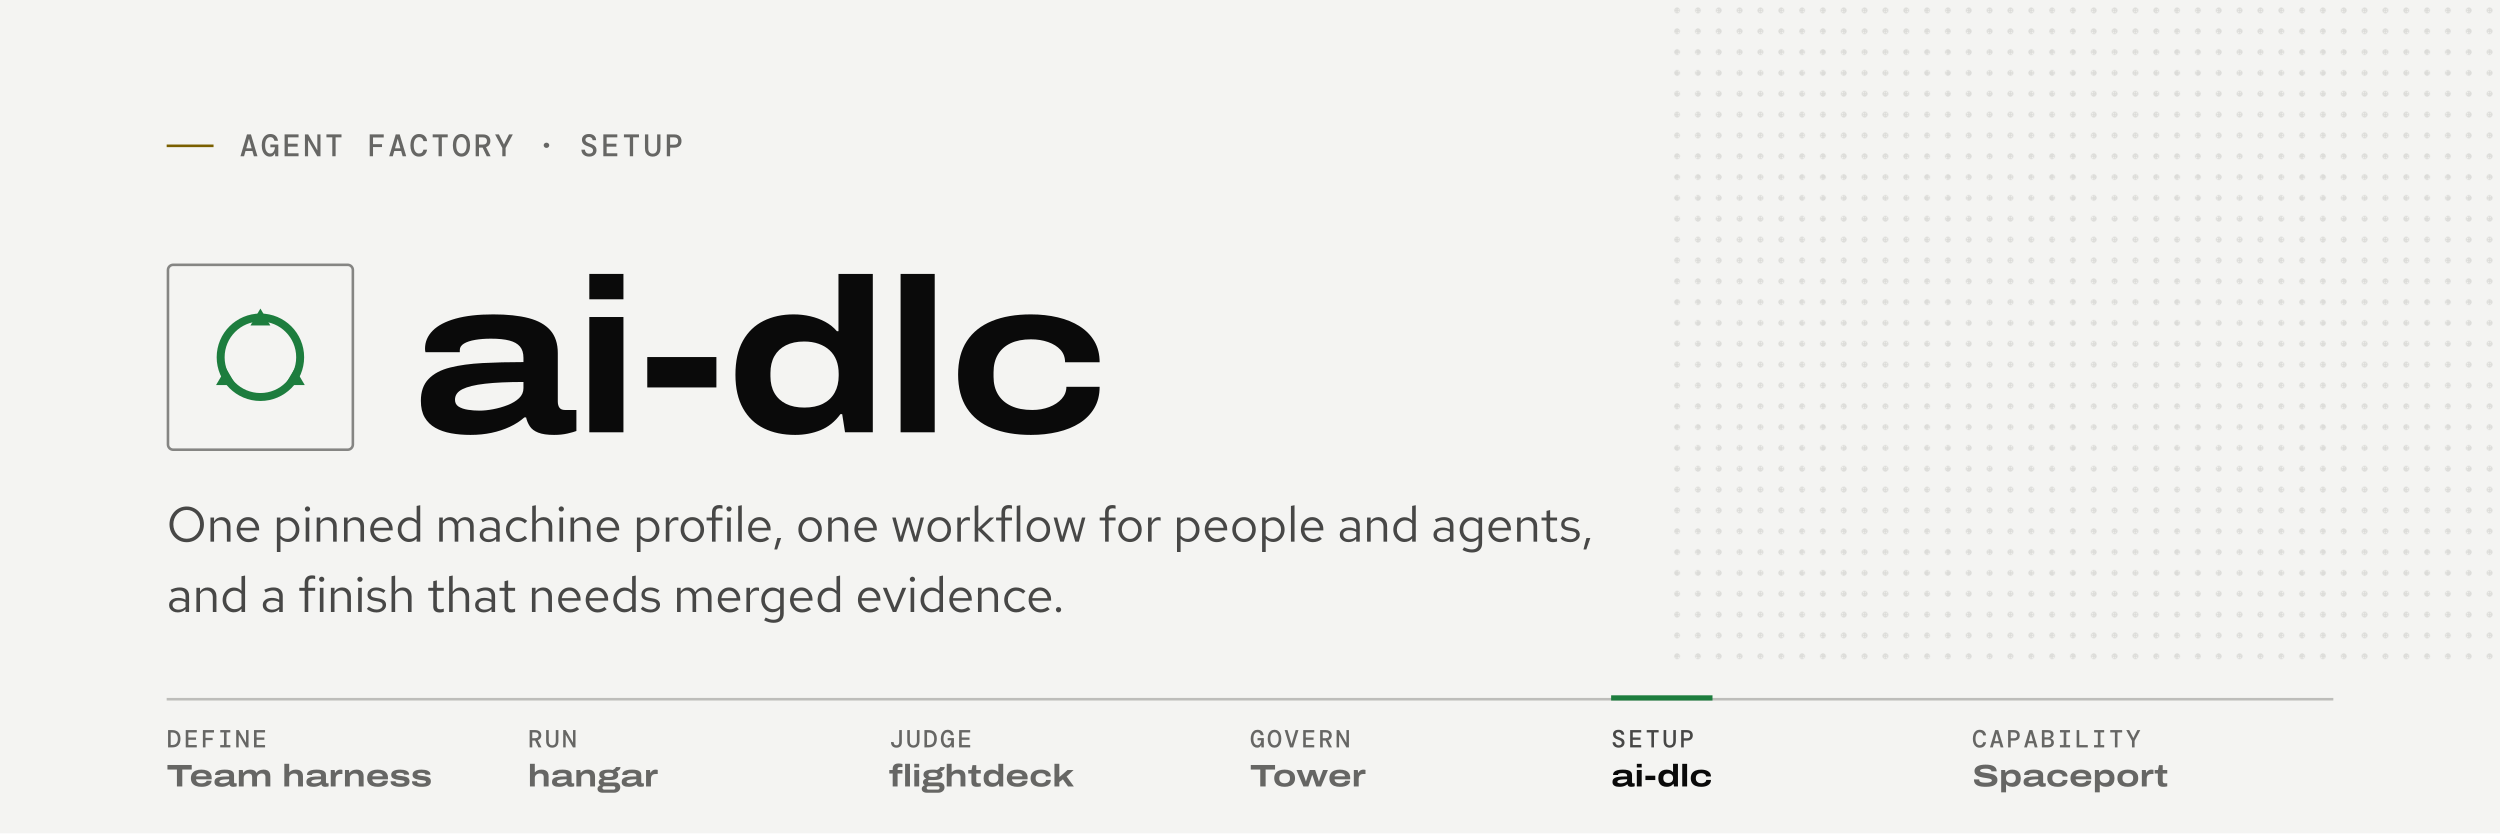
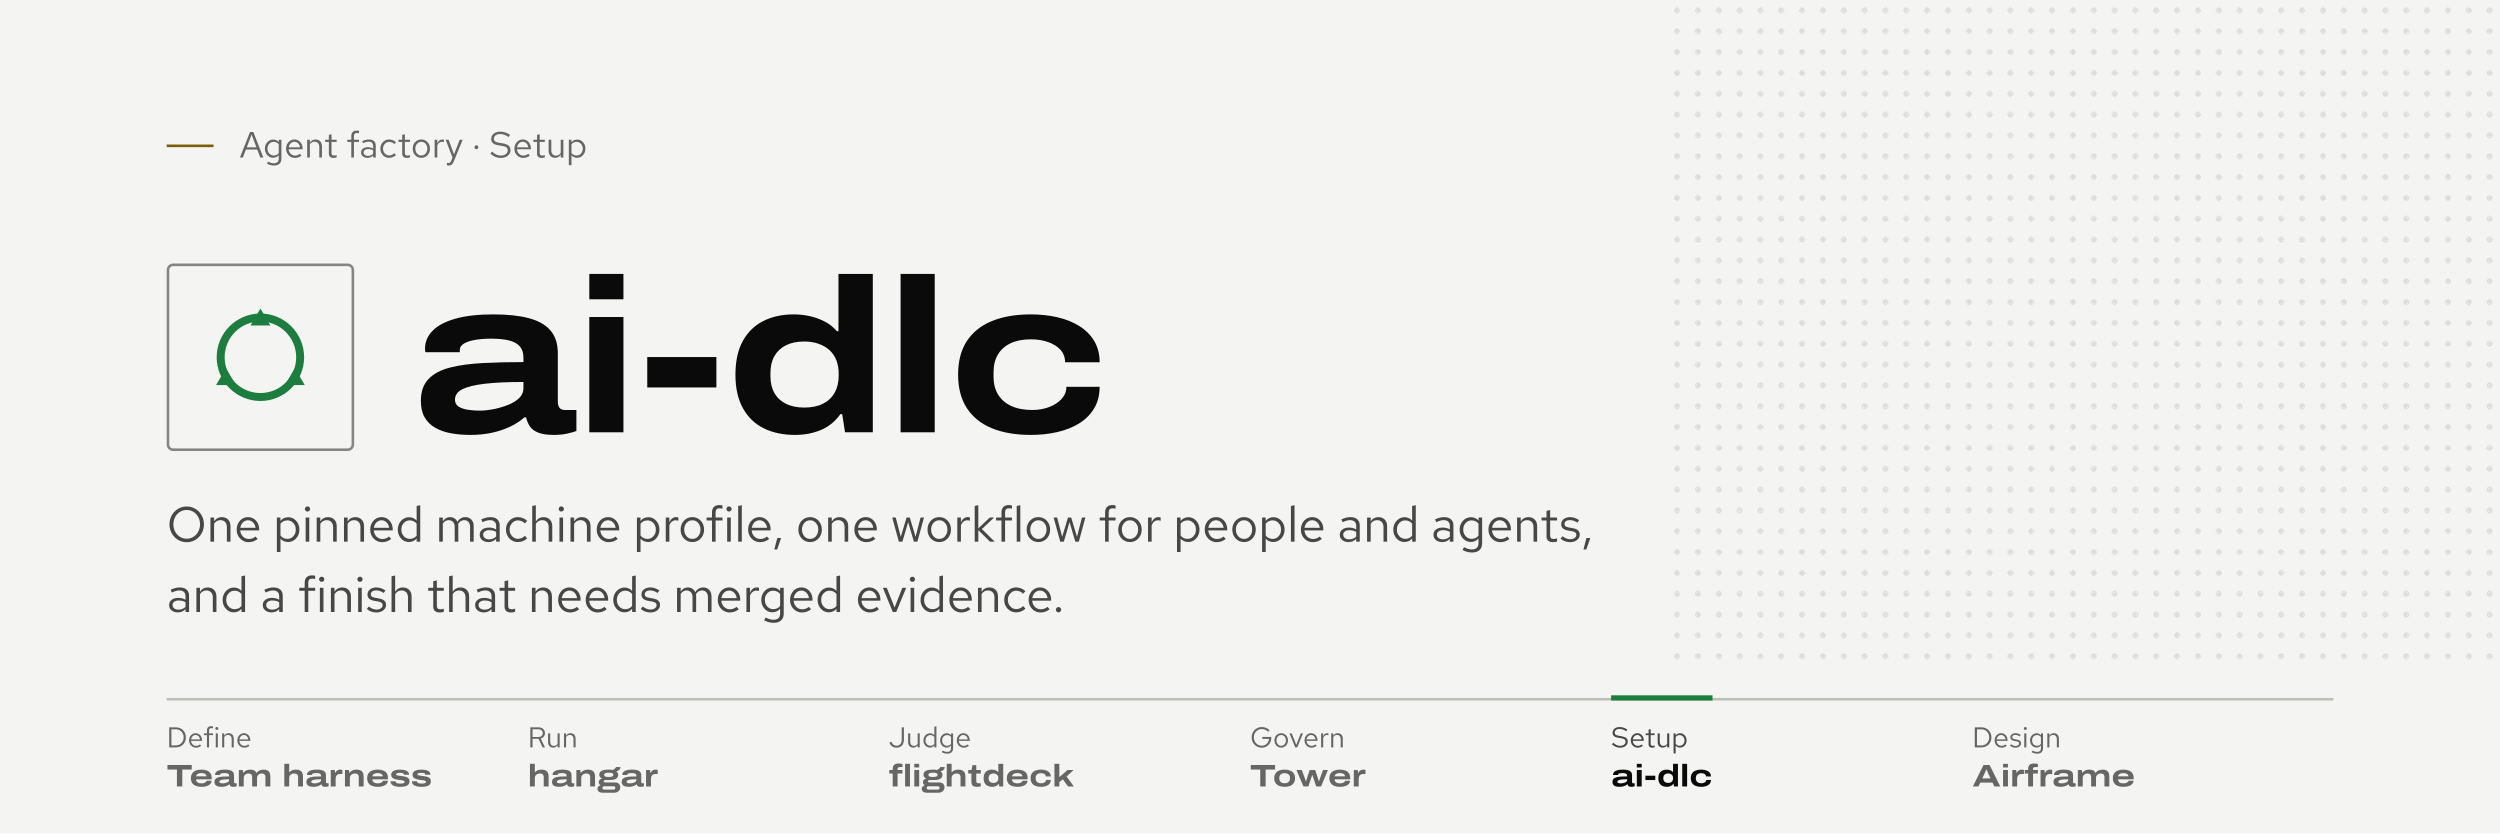
<svg xmlns="http://www.w3.org/2000/svg" width="960" height="320" viewBox="0 0 960 320" role="img" aria-labelledby="t d">
  <defs>
-     <path id="m1" d="M28 0 237 700H363L572 0H457L410 168H190L143 0ZM297 550 214 253H386L303 550Z" />
-     <path id="m7" d="M291 -12Q213 -12 154 32.5Q95 77 62 158Q29 239 29 350Q29 459 62 540Q95 621 156.5 666.5Q218 712 304 712Q408 712 471.5 655Q535 598 549 494H434Q424 548 390.5 580Q357 612 304 612Q223 612 180 542Q137 472 137 350Q137 223 182.5 155.5Q228 88 301 88Q350 88 382 117Q414 146 431 191.5Q448 237 452 288H305V376H559V0H461L454 94H448Q428 48 392 18Q356 -12 291 -12Z" />
-     <path id="m5" d="M80 0V700H527V605H186V401H497V307H186V95H527V0Z" />
-     <path id="m15" d="M51 0V700H155L448 187V700H549V0H445L152 513V0Z" />
-     <path id="m21" d="M247 0V605H59V700H541V605H353V0Z" />
-     <path id="m6" d="M84 0V700H533V601H190V387H478V294H190V0Z" />
-     <path id="m3" d="M302 -12Q214 -12 152.5 33Q91 78 58.5 159.5Q26 241 26 349Q26 458 58.5 539.5Q91 621 153 666.5Q215 712 302 712Q415 712 482 650.5Q549 589 560 484H443Q434 539 398.5 575.5Q363 612 301 612Q222 612 178 542Q134 472 134 349Q134 227 178 157.5Q222 88 301 88Q365 88 399 121.5Q433 155 443 210H560Q544 107 479 47.5Q414 -12 302 -12Z" />
-     <path id="m16" d="M300 -12Q215 -12 153 32Q91 76 58 157Q25 238 25 350Q25 462 58 543Q91 624 153 668Q215 712 300 712Q386 712 447.5 668Q509 624 542 543Q575 462 575 350Q575 238 542 157Q509 76 447.5 32Q386 -12 300 -12ZM300 88Q375 88 421 155.5Q467 223 467 350Q467 477 421 544.5Q375 612 300 612Q224 612 178.5 544.5Q133 477 133 350Q133 223 178.5 155.5Q224 88 300 88Z" />
-     <path id="m19" d="M75 0V700H304Q386 700 439.5 672Q493 644 519.5 596.5Q546 549 546 489Q546 421 511.5 368.5Q477 316 406 292L553 0H430L296 277H181V0ZM181 373H298Q370 373 403.5 405Q437 437 437 489Q437 542 404 573.5Q371 605 297 605H181Z" />
-     <path id="m26" d="M247 0V266L16 700H137L300 378L463 700H584L353 266V0Z" />
-     <path id="m87" d="M300 267Q263 267 237 291.5Q211 316 211 351Q211 386 237 410Q263 434 300 434Q338 434 363.5 410Q389 386 389 351Q389 316 363.5 291.5Q338 267 300 267Z" />
-     <path id="m20" d="M307 -12Q233 -12 177.5 15Q122 42 90.5 92Q59 142 58 211H170Q171 158 206.5 120.5Q242 83 306 83Q365 83 398 110.5Q431 138 431 182Q431 219 411.5 243.5Q392 268 351 287.5Q310 307 245 328Q158 356 117 405.5Q76 455 76 527Q76 610 136 661Q196 712 301 712Q403 712 465 659.5Q527 607 529 514H416Q416 539 402 562.5Q388 586 362 601.5Q336 617 298 617Q251 618 219 594.5Q187 571 187 531Q187 482 226 454.5Q265 427 353 398Q408 380 450.5 354.5Q493 329 517.5 289.5Q542 250 542 189Q542 133 514 87.5Q486 42 433.5 15Q381 -12 307 -12Z" />
-     <path id="m22" d="M298 -12Q227 -12 171.5 17Q116 46 84 105.5Q52 165 52 256V700H158V250Q158 170 196 126.5Q234 83 300 83Q366 83 404 126.5Q442 170 442 250V700H548V256Q548 165 515 105.5Q482 46 425.5 17Q369 -12 298 -12Z" />
-     <path id="m17" d="M71 0V700H308Q388 700 440 672.5Q492 645 517 597Q542 549 542 487Q542 425 517 377Q492 329 440 301.5Q388 274 308 274H177V0ZM177 369H303Q371 369 402.5 401Q434 433 434 487Q434 540 402.5 572.5Q371 605 303 605H177Z" />
+     <path id="s1" d="M9 0 286 700H378L651 0H568L485 220H173L90 0ZM197 281H462L329 630Z" />
+     <path id="s33" d="M301 -219Q252 -219 202.5 -205.5Q153 -192 111 -168L142 -112Q187 -135 224 -146Q261 -157 298 -157Q365 -157 399.5 -125Q434 -93 434 -32V66Q406 31 366 12.5Q326 -6 278 -6Q215 -6 164 27.5Q113 61 83 117.5Q53 174 53 244Q53 314 83.5 370.5Q114 427 166 460.5Q218 494 282 494Q328 494 367 476.5Q406 459 435 425V488H507V-31Q507 -122 454 -170.5Q401 -219 301 -219ZM296 57Q339 57 375 74.5Q411 92 434 123V364Q410 395 373.5 412.5Q337 430 296 430Q247 430 208.5 406Q170 382 147.5 340Q125 298 125 244Q125 191 147.5 148.5Q170 106 208.5 81.5Q247 57 296 57Z" />
+     <path id="s31" d="M295 -10Q227 -10 172 23.5Q117 57 85 114.5Q53 172 53 244Q53 316 83.5 373Q114 430 166 463Q218 496 283 496Q347 496 397.5 463.5Q448 431 477.5 375.5Q507 320 507 250V228H124Q128 178 151.5 138.5Q175 99 213.5 76.5Q252 54 298 54Q336 54 371.5 67.5Q407 81 432 104L478 55Q436 22 391 6Q346 -10 295 -10ZM126 280H435Q430 324 408.5 358.5Q387 393 354.5 413Q322 433 282 433Q242 433 209 413.5Q176 394 154.5 359.5Q133 325 126 280Z" />
+     <path id="s41" d="M75 0V488H148V409Q176 453 215 474.5Q254 496 303 496Q356 496 395.5 473.5Q435 451 457.5 410.5Q480 370 480 316V0H407V295Q407 360 371.5 397.5Q336 435 276 435Q236 435 203 416Q170 397 148 360V0Z" />
+     <path id="s47" d="M261 -10Q198 -10 165.5 20.5Q133 51 133 109V428H32V488H133V622L206 639V488H346V428H206V128Q206 89 222.5 72Q239 55 277 55Q296 55 311 58Q326 61 346 68V3Q326 -4 304 -7Q282 -10 261 -10Z" />
+     <path id="s32" d="M137 0V428H28V488H137V590Q137 662 175 701Q213 740 283 740Q303 740 319.5 738Q336 736 349 731V665Q333 670 320 672Q307 674 290 674Q248 674 229 653.5Q210 633 210 589V488H349V428H210V0Z" />
+     <path id="s27" d="M226 -9Q174 -9 134 10Q94 29 71.5 62.5Q49 96 49 140Q49 184 72 216.5Q95 249 136 267Q177 285 232 285Q274 285 311.5 276Q349 267 381 247V314Q381 374 349 404.5Q317 435 255 435Q221 435 185.5 425Q150 415 107 393L80 449Q178 496 264 496Q355 496 404 451.5Q453 407 453 324V0H381V57Q349 24 310 7.5Q271 -9 226 -9ZM119 142Q119 99 152.5 73Q186 47 241 47Q282 47 316.5 61Q351 75 381 103V197Q350 215 317 223.5Q284 232 243 232Q187 232 153 207.5Q119 183 119 142Z" />
+     <path id="s29" d="M294 -8Q226 -8 171.5 25.5Q117 59 85 116.5Q53 174 53 244Q53 315 85 372Q117 429 171.5 462.5Q226 496 294 496Q348 496 397 476Q446 456 482 420L435 369Q409 398 372 414Q335 430 297 430Q249 430 210.5 405Q172 380 149 338Q126 296 126 244Q126 192 149 150Q172 108 210.5 83Q249 58 297 58Q335 58 372 74.5Q409 91 435 119L482 68Q446 32 397 12Q348 -8 294 -8Z" />
+     <path id="s42" d="M290 -8Q223 -8 169 25Q115 58 84 115Q53 172 53 244Q53 316 84 373Q115 430 169 463Q223 496 290 496Q358 496 411.5 463Q465 430 496 373Q527 316 527 244Q527 172 496 115Q465 58 411.5 25Q358 -8 290 -8ZM290 56Q338 56 375 80.5Q412 105 433.5 148Q455 191 455 244Q455 298 433.5 340.5Q412 383 375 407.5Q338 432 290 432Q242 432 205 407.5Q168 383 146.5 340.5Q125 298 125 244Q125 191 146.5 148Q168 105 205 80.5Q242 56 290 56Z" />
+     <path id="s45" d="M75 0V488H148V388Q167 439 202.5 467.5Q238 496 284 496Q297 496 308 494.5Q319 493 330 489V423Q318 427 304.5 429.5Q291 432 279 432Q234 432 200.5 406Q167 380 148 333V0Z" />
+     <path id="s52" d="M96 -219Q73 -219 49 -212V-147Q59 -149 70 -150Q81 -151 89 -151Q117 -151 135.5 -136Q154 -121 167 -89L203 0L15 488H96L244 87L401 488H482L236 -111Q220 -150 201 -174Q182 -198 157 -208.5Q132 -219 96 -219Z" />
+     <path id="s69" d="M128 229Q106 229 90.5 245Q75 261 75 283Q75 306 90.5 321.5Q106 337 128 337Q150 337 165.5 321.5Q181 306 181 283Q181 261 165.5 245Q150 229 128 229Z" />
+     <path id="s19" d="M315 -11Q233 -11 163 18.5Q93 48 28 108L75 164Q138 105 193.5 80Q249 55 317 55Q371 55 413.5 73.5Q456 92 480 124Q504 156 504 197Q504 250 469 277.5Q434 305 348 320L235 339Q139 356 94.5 397.5Q50 439 50 509Q50 568 80.5 613.5Q111 659 165 685Q219 711 290 711Q368 711 435 689.5Q502 668 567 622L527 562Q473 603 413 624.5Q353 646 291 646Q242 646 204.5 629Q167 612 145.5 583Q124 554 124 517Q124 471 155 445Q186 419 256 408L368 389Q480 369 530.5 324.5Q581 280 581 201Q581 140 546.5 92Q512 44 452 16.5Q392 -11 315 -11Z" />
+     <path id="s48" d="M249 -8Q197 -8 157 15Q117 38 94.5 79Q72 120 72 173V488H146V194Q146 129 181 91Q216 53 276 53Q317 53 349.5 72Q382 91 404 127V488H477V0H404V79Q376 36 337.5 14Q299 -8 249 -8Z" />
+     <path id="s43" d="M75 -209V488H147V418Q175 455 215.5 474.5Q256 494 305 494Q369 494 419.5 460.5Q470 427 500 370.5Q530 314 530 244Q530 174 499.5 117Q469 60 417.5 26.5Q366 -7 301 -7Q255 -7 216 10.5Q177 28 148 61V-209ZM287 56Q336 56 374.5 80.5Q413 105 435.5 147.5Q458 190 458 243Q458 297 435.5 339Q413 381 374.5 405.5Q336 430 287 430Q244 430 207.5 412.5Q171 395 148 363V124Q172 92 208.5 74Q245 56 287 56Z" />
    <path id="d28" d="M270 -12Q222 -12 181 -4.5Q140 3 109 20.5Q78 38 60.5 68Q43 98 43 144Q43 207 78 243.5Q113 280 176.5 296Q240 312 325.5 316.5Q411 321 512 321V340Q512 373 496 392Q480 411 447.5 419.5Q415 428 363 428Q324 428 291.5 422.5Q259 417 240 405.5Q221 394 221 376V366H64Q63 370 62.5 373.5Q62 377 62 382Q62 429 97 464.5Q132 500 201.5 519.5Q271 539 374 539Q470 539 535.5 522Q601 505 635 466Q669 427 669 362V141Q669 123 676.5 112.5Q684 102 702 102H754V6Q742 1 714 -5.5Q686 -12 652 -12Q606 -12 579.5 -1.5Q553 9 541 27.5Q529 46 524 68H516Q488 43 449.5 25Q411 7 366 -2.5Q321 -12 270 -12ZM311 99Q339 99 373.5 105.5Q408 112 440 124.5Q472 137 492 156Q512 175 512 202V230Q405 230 336 222Q267 214 233 197Q199 180 199 149Q199 128 215.5 117.5Q232 107 258 103Q284 99 311 99Z" />
    <path id="d36" d="M69 608V724H225V608ZM69 0V527H225V0Z" />
    <path id="d180" d="M50 205V344H366V205Z" />
    <path id="d31" d="M320 -12Q238 -12 177 18Q116 48 81.5 109.5Q47 171 47 263Q47 357 81 418Q115 479 175 509Q235 539 313 539Q352 539 389 530.5Q426 522 457.5 505Q489 488 511 462H518V724H675V0H548L535 83H527Q489 31 435.5 9.5Q382 -12 320 -12ZM362 113Q412 113 447 130.5Q482 148 500.5 181Q519 214 519 259V267Q519 302 508.5 329Q498 356 477.5 375Q457 394 427.5 404.5Q398 415 361 415Q312 415 277.5 397.5Q243 380 225 348Q207 316 207 271V256Q207 211 225.5 179Q244 147 278.5 130Q313 113 362 113Z" />
    <path id="d40" d="M69 0V724H225V0Z" />
    <path id="d30" d="M381 -12Q277 -12 202.5 18.5Q128 49 88 110.5Q48 172 48 264Q48 356 88 417Q128 478 202.5 508.5Q277 539 381 539Q446 539 503.5 525.5Q561 512 604 484.5Q647 457 671 416Q695 375 695 320H537Q537 354 516 377Q495 400 459.5 412.5Q424 425 381 425Q326 425 288 407Q250 389 230 355.5Q210 322 210 274V254Q210 207 230.5 173Q251 139 290.5 120.5Q330 102 387 102Q429 102 464.5 115.5Q500 129 521.5 153Q543 177 543 208H695Q695 152 670.5 110.5Q646 69 603.5 42Q561 15 503.5 1.5Q446 -12 381 -12Z" />
    <path id="s15" d="M405 -11Q332 -11 269 16.5Q206 44 158.5 93.5Q111 143 84 208.5Q57 274 57 350Q57 426 84 491.5Q111 557 158.5 606.5Q206 656 269 683.5Q332 711 405 711Q478 711 541 683.5Q604 656 651.5 606.5Q699 557 726 491.5Q753 426 753 350Q753 274 726 208.5Q699 143 651.5 93.5Q604 44 541 16.5Q478 -11 405 -11ZM405 59Q462 59 511 81Q560 103 597 143Q634 183 654.5 236Q675 289 675 350Q675 412 654.5 464.5Q634 517 597 557Q560 597 511 619Q462 641 405 641Q348 641 299 619Q250 597 213 557Q176 517 155.5 464.5Q135 412 135 350Q135 289 155.5 236Q176 183 213 143Q250 103 299 81Q348 59 405 59Z" />
-     <path id="s41" d="M75 0V488H148V409Q176 453 215 474.5Q254 496 303 496Q356 496 395.5 473.5Q435 451 457.5 410.5Q480 370 480 316V0H407V295Q407 360 371.5 397.5Q336 435 276 435Q236 435 203 416Q170 397 148 360V0Z" />
-     <path id="s31" d="M295 -10Q227 -10 172 23.5Q117 57 85 114.5Q53 172 53 244Q53 316 83.5 373Q114 430 166 463Q218 496 283 496Q347 496 397.5 463.5Q448 431 477.5 375.5Q507 320 507 250V228H124Q128 178 151.5 138.5Q175 99 213.5 76.5Q252 54 298 54Q336 54 371.5 67.5Q407 81 432 104L478 55Q436 22 391 6Q346 -10 295 -10ZM126 280H435Q430 324 408.5 358.5Q387 393 354.5 413Q322 433 282 433Q242 433 209 413.5Q176 394 154.5 359.5Q133 325 126 280Z" />
-     <path id="s43" d="M75 -209V488H147V418Q175 455 215.5 474.5Q256 494 305 494Q369 494 419.5 460.5Q470 427 500 370.5Q530 314 530 244Q530 174 499.5 117Q469 60 417.5 26.5Q366 -7 301 -7Q255 -7 216 10.5Q177 28 148 61V-209ZM287 56Q336 56 374.5 80.5Q413 105 435.5 147.5Q458 190 458 243Q458 297 435.5 339Q413 381 374.5 405.5Q336 430 287 430Q244 430 207.5 412.5Q171 395 148 363V124Q172 92 208.5 74Q245 56 287 56Z" />
    <path id="s35" d="M74 0V488H147V0ZM111 609Q89 609 73.5 624.5Q58 640 58 661Q58 682 73.5 697.5Q89 713 111 713Q133 713 148.5 697.5Q164 682 164 661Q164 640 148.5 624.5Q133 609 111 609Z" />
    <path id="s30" d="M278 -7Q215 -7 164 26.5Q113 60 83 116.5Q53 173 53 243Q53 314 83.5 370.5Q114 427 166 460.5Q218 494 282 494Q327 494 366 476.5Q405 459 434 426V722L507 737V0H434V65Q406 30 366 11.5Q326 -7 278 -7ZM296 57Q339 57 375 74Q411 91 434 122V364Q410 395 373.5 412.5Q337 430 296 430Q247 430 208.5 406Q170 382 147.5 340Q125 298 125 244Q125 191 147.5 148.5Q170 106 208.5 81.5Q247 57 296 57Z" />
    <path id="s40" d="M75 0V488H148V412Q176 454 212 475Q248 496 293 496Q345 496 384 470.5Q423 445 443 401Q472 448 512.5 472Q553 496 606 496Q655 496 692.5 473Q730 450 751 409.5Q772 369 772 315V0H699V297Q699 361 667 398Q635 435 579 435Q541 435 510.5 416Q480 397 457 358Q459 348 460 337Q461 326 461 315V0H388V297Q388 361 355.5 398Q323 435 267 435Q192 435 148 363V0Z" />
-     <path id="s27" d="M226 -9Q174 -9 134 10Q94 29 71.5 62.5Q49 96 49 140Q49 184 72 216.5Q95 249 136 267Q177 285 232 285Q274 285 311.5 276Q349 267 381 247V314Q381 374 349 404.5Q317 435 255 435Q221 435 185.5 425Q150 415 107 393L80 449Q178 496 264 496Q355 496 404 451.5Q453 407 453 324V0H381V57Q349 24 310 7.5Q271 -9 226 -9ZM119 142Q119 99 152.5 73Q186 47 241 47Q282 47 316.5 61Q351 75 381 103V197Q350 215 317 223.5Q284 232 243 232Q187 232 153 207.5Q119 183 119 142Z" />
-     <path id="s29" d="M294 -8Q226 -8 171.5 25.5Q117 59 85 116.5Q53 174 53 244Q53 315 85 372Q117 429 171.5 462.5Q226 496 294 496Q348 496 397 476Q446 456 482 420L435 369Q409 398 372 414Q335 430 297 430Q249 430 210.5 405Q172 380 149 338Q126 296 126 244Q126 192 149 150Q172 108 210.5 83Q249 58 297 58Q335 58 372 74.5Q409 91 435 119L482 68Q446 32 397 12Q348 -8 294 -8Z" />
    <path id="s34" d="M75 0V722L148 737V409Q176 453 215 474.5Q254 496 303 496Q356 496 395.5 473.5Q435 451 457.5 410.5Q480 370 480 316V0H407V295Q407 360 371.5 397.5Q336 435 276 435Q236 435 203 416Q170 397 148 360V0Z" />
-     <path id="s45" d="M75 0V488H148V388Q167 439 202.5 467.5Q238 496 284 496Q297 496 308 494.5Q319 493 330 489V423Q318 427 304.5 429.5Q291 432 279 432Q234 432 200.5 406Q167 380 148 333V0Z" />
-     <path id="s42" d="M290 -8Q223 -8 169 25Q115 58 84 115Q53 172 53 244Q53 316 84 373Q115 430 169 463Q223 496 290 496Q358 496 411.5 463Q465 430 496 373Q527 316 527 244Q527 172 496 115Q465 58 411.5 25Q358 -8 290 -8ZM290 56Q338 56 375 80.5Q412 105 433.5 148Q455 191 455 244Q455 298 433.5 340.5Q412 383 375 407.5Q338 432 290 432Q242 432 205 407.5Q168 383 146.5 340.5Q125 298 125 244Q125 191 146.5 148Q168 105 205 80.5Q242 56 290 56Z" />
    <path id="s56" d="M137 0V428H28V488H137V590Q137 662 175 701Q213 740 283 740Q303 740 319.5 738Q336 736 349 731V665Q333 670 320 672Q307 674 290 674Q248 674 229 653.5Q210 633 210 589V488H349V428H210V0ZM444 0V488H517V0ZM481 609Q459 609 443.5 624.5Q428 640 428 661Q428 682 443.5 697.5Q459 713 481 713Q503 713 518.5 697.5Q534 682 534 661Q534 640 518.5 624.5Q503 609 481 609Z" />
    <path id="s39" d="M75 0V722L148 737V0Z" />
    <path id="s63" d="M50 -157 110 74H188L107 -157Z" />
    <path id="s50" d="M162 0 28 488H99L201 98L318 488H383L500 98L601 488H670L537 0H466L350 394L234 0Z" />
    <path id="s38" d="M75 0V722L148 737V269L380 488H468L220 256L479 0H383L148 233V0Z" />
    <path id="s57" d="M137 0V428H28V488H137V590Q137 662 175 701Q213 740 283 740Q303 740 319.5 738Q336 736 349 731V665Q333 670 320 672Q307 674 290 674Q248 674 229 653.5Q210 633 210 589V488H349V428H210V0ZM445 0V722L518 737V0Z" />
-     <path id="s32" d="M137 0V428H28V488H137V590Q137 662 175 701Q213 740 283 740Q303 740 319.5 738Q336 736 349 731V665Q333 670 320 672Q307 674 290 674Q248 674 229 653.5Q210 633 210 589V488H349V428H210V0Z" />
-     <path id="s33" d="M301 -219Q252 -219 202.5 -205.5Q153 -192 111 -168L142 -112Q187 -135 224 -146Q261 -157 298 -157Q365 -157 399.5 -125Q434 -93 434 -32V66Q406 31 366 12.5Q326 -6 278 -6Q215 -6 164 27.5Q113 61 83 117.5Q53 174 53 244Q53 314 83.5 370.5Q114 427 166 460.5Q218 494 282 494Q328 494 367 476.5Q406 459 435 425V488H507V-31Q507 -122 454 -170.5Q401 -219 301 -219ZM296 57Q339 57 375 74.5Q411 92 434 123V364Q410 395 373.5 412.5Q337 430 296 430Q247 430 208.5 406Q170 382 147.5 340Q125 298 125 244Q125 191 147.5 148.5Q170 106 208.5 81.5Q247 57 296 57Z" />
-     <path id="s47" d="M261 -10Q198 -10 165.5 20.5Q133 51 133 109V428H32V488H133V622L206 639V488H346V428H206V128Q206 89 222.5 72Q239 55 277 55Q296 55 311 58Q326 61 346 68V3Q326 -4 304 -7Q282 -10 261 -10Z" />
    <path id="s46" d="M226 -10Q166 -10 115 8.5Q64 27 28 62L67 110Q111 78 148 63.5Q185 49 224 49Q277 49 312 74Q347 99 347 138Q347 168 326.5 185Q306 202 259 211L179 225Q108 238 74.5 269Q41 300 41 353Q41 395 63.5 427Q86 459 126 477.5Q166 496 217 496Q267 496 312 481.5Q357 467 403 435L367 384Q329 411 291 423.5Q253 436 214 436Q166 436 137 415Q108 394 108 358Q108 328 126.5 312Q145 296 192 288L274 273Q348 260 382 228Q416 196 416 142Q416 99 391 64.5Q366 30 323 10Q280 -10 226 -10Z" />
    <path id="s49" d="M215 0 15 488H94L252 91L408 488H486L285 0Z" />
    <path id="s62" d="M125 -8Q103 -8 87.5 8Q72 24 72 46Q72 69 87.5 84.5Q103 100 125 100Q147 100 162.5 84.5Q178 69 178 46Q178 24 162.5 8Q147 -8 125 -8Z" />
-     <path id="m4" d="M57 0V700H225Q394 700 476 606.5Q558 513 558 350Q558 187 476 93.5Q394 0 225 0ZM163 98H221Q343 98 397 166.5Q451 235 451 350Q451 465 397 533.5Q343 602 221 602H163Z" />
-     <path id="m9" d="M95 0V94H247V606H97V700H503V606H353V94H505V0Z" />
+     <path id="s4" d="M166 69H326Q402 69 462 106Q522 143 557.5 206.5Q593 270 593 350Q593 430 557.5 493.5Q522 557 462 594Q402 631 326 631H166ZM89 0V700H321Q398 700 462.5 673.5Q527 647 573.5 599.5Q620 552 645.5 488.5Q671 425 671 350Q671 275 645.5 211.5Q620 148 573.5 100.5Q527 53 462.5 26.5Q398 0 321 0Z" />
    <path id="d20" d="M328 0V541H25V687H802V541H500V0Z" />
    <path id="d32" d="M387 -12Q282 -12 206 17.5Q130 47 88.5 108Q47 169 47 263Q47 355 87.5 416.5Q128 478 203.5 508.5Q279 539 381 539Q488 539 562 509Q636 479 674 420Q712 361 712 274V228H211Q214 182 236 153.5Q258 125 297.5 112Q337 99 390 99Q414 99 440.5 104.5Q467 110 490.5 120Q514 130 530 145.5Q546 161 548 183H708Q708 141 686 105Q664 69 622 43Q580 17 520.5 2.5Q461 -12 387 -12ZM212 323H545Q545 349 533 368.5Q521 388 498.5 401.5Q476 415 447 421.5Q418 428 384 428Q335 428 297.5 415.5Q260 403 238.5 379.5Q217 356 212 323Z" />
    <path id="d41" d="M69 0V527H195L206 438H215Q243 476 278.5 498Q314 520 354.5 529.5Q395 539 434 539Q508 539 557.5 514.5Q607 490 629 438H639Q667 476 703 498Q739 520 779.5 529.5Q820 539 860 539Q931 539 979.5 515.5Q1028 492 1052 444Q1076 396 1076 323V0H920V298Q920 329 911.5 351.5Q903 374 887.5 388Q872 402 850.5 408.5Q829 415 802 415Q762 415 727.5 397.5Q693 380 671.5 349.5Q650 319 650 278V0H494V298Q494 329 486 351.5Q478 374 462.5 388Q447 402 425.5 408.5Q404 415 376 415Q336 415 301.5 397.5Q267 380 246 349.5Q225 319 225 278V0Z" />
    <path id="d35" d="M69 0V724H225V457H233Q260 488 294.5 506Q329 524 366.5 531.5Q404 539 440 539Q515 539 565.5 515.5Q616 492 641 444Q666 396 666 323V0H510V298Q510 329 501 351.5Q492 374 476 388Q460 402 436.5 408.5Q413 415 384 415Q342 415 306 397.5Q270 380 247.5 349.5Q225 319 225 278V0Z" />
    <path id="d46" d="M69 0V527H195L206 436H214Q227 465 249.5 488.5Q272 512 303 525.5Q334 539 373 539Q391 539 409 536.5Q427 534 442 529V398H365Q327 398 300.5 385.5Q274 373 257.5 351.5Q241 330 233 303.5Q225 277 225 248V0Z" />
    <path id="d42" d="M69 0V527H195L206 438H215Q244 476 280.5 498Q317 520 358.5 529.5Q400 539 440 539Q515 539 565.5 515.5Q616 492 641 444Q666 396 666 323V0H510V298Q510 329 501 351.5Q492 374 476 388Q460 402 436.5 408.5Q413 415 384 415Q342 415 306 397.5Q270 380 247.5 349.5Q225 319 225 278V0Z" />
    <path id="d47" d="M340 -12Q281 -12 227 -2.5Q173 7 130.5 26Q88 45 63 76Q38 107 38 149Q38 154 38.5 158Q39 162 40 166H200Q200 164 199.5 161Q199 158 199 156Q199 133 219 119Q239 105 271.5 98.5Q304 92 341 92Q376 92 409.5 96Q443 100 465 111.5Q487 123 487 147Q487 171 461 182Q435 193 388.5 198.5Q342 204 280 213Q233 220 192.5 231Q152 242 121.5 259.5Q91 277 74 305Q57 333 57 374Q57 418 78 449.5Q99 481 137.5 501Q176 521 230 530Q284 539 349 539Q406 539 456.5 530Q507 521 545 502Q583 483 605 455Q627 427 627 390Q627 386 627 382Q627 378 626 375H466V380Q466 400 449 412Q432 424 405 429.5Q378 435 347 435Q336 435 314 434Q292 433 268.5 429Q245 425 229 416Q213 407 213 390Q213 369 238 359Q263 349 303.5 344Q344 339 391 333Q441 327 486.5 318Q532 309 567.5 291.5Q603 274 623 244Q643 214 643 166Q643 116 622 81.5Q601 47 561.5 26.5Q522 6 465.5 -3Q409 -12 340 -12Z" />
+     <path id="s18" d="M89 0V700H376Q443 700 493 674.5Q543 649 571 604Q599 559 599 498Q599 428 560 378.5Q521 329 453 309L602 0H517L375 299H166V0ZM166 363H370Q439 363 480.5 399.5Q522 436 522 497Q522 559 480.5 595.5Q439 632 370 632H166Z" />
    <path id="d34" d="M177 -201Q134 -201 96.5 -188Q59 -175 36 -147Q13 -119 13 -73Q13 -34 41 -4Q69 26 113 41Q81 57 66.5 83Q52 109 52 139Q52 181 80.5 211.5Q109 242 158 249Q118 270 93.5 302.5Q69 335 69 372Q69 434 105 471Q141 508 209 523.5Q277 539 373 539Q408 539 440 536Q472 533 501 527Q550 549 574.5 574.5Q599 600 603 621H748Q747 583 731 556Q715 529 685 511Q655 493 613 484Q643 464 659.5 435.5Q676 407 676 371Q676 314 644.5 277Q613 240 553.5 222.5Q494 205 409 205H273Q243 205 227 195Q211 185 211 167Q211 149 226.5 138Q242 127 277 127H581Q660 127 701 82.5Q742 38 742 -31Q742 -82 715 -120Q688 -158 643.5 -179.5Q599 -201 545 -201ZM228 -101H527Q543 -101 556 -94.5Q569 -88 577 -75Q585 -62 585 -46Q585 -21 567.5 -7Q550 7 527 7H232Q206 7 188.5 -6.5Q171 -20 171 -45Q171 -70 187.5 -85.5Q204 -101 228 -101ZM373 303Q441 303 480 318Q519 333 519 372Q519 411 480 426Q441 441 373 441Q305 441 266 426Q227 411 227 372Q227 344 244.5 329Q262 314 295 308.5Q328 303 373 303Z" />
-     <path id="m10" d="M309 -12Q201 -12 143 48.5Q85 109 85 215H192Q193 160 220 122Q247 84 308 84Q367 84 392.5 121Q418 158 418 213V700H524V213Q524 105 467 46.5Q410 -12 309 -12Z" />
+     <path id="s10" d="M267 -11Q178 -11 112.5 36Q47 83 18 168L88 196Q113 129 158 94Q203 59 268 59Q350 59 399 115Q448 171 448 265V700H525V264Q525 180 493.5 118Q462 56 404 22.5Q346 -11 267 -11Z" />
    <path id="d60" d="M122 0V413H13V527H122V566Q122 622 143.5 659.5Q165 697 206 716Q247 735 306 735Q326 735 349 733Q372 731 394 727.5Q416 724 434 718V621H366Q318 621 298.5 608.5Q279 596 279 565V527H434V413H279V0ZM519 0V724H675V0Z" />
    <path id="d48" d="M304 -12Q243 -12 203.5 3.5Q164 19 145 56.5Q126 94 126 159V413H24V527H131L162 683H282V527H427V413H282V179Q282 141 296.5 121.5Q311 102 359 102H427V5Q413 0 390.5 -4Q368 -8 344.5 -10Q321 -12 304 -12Z" />
    <path id="d39" d="M69 0V724H225V298L488 527H682L458 318L690 0H504L339 227L225 143V0Z" />
-     <path id="m23" d="M237 0 21 700H135L300 140L465 700H579L363 0Z" />
+     <path id="s7" d="M410 -11Q335 -11 271 17Q207 45 158.5 94.5Q110 144 83 209.5Q56 275 56 350Q56 425 83 490.5Q110 556 158.5 605.5Q207 655 271 683Q335 711 410 711Q490 711 561.5 682Q633 653 683 596L631 544Q592 591 533 616Q474 641 410 641Q351 641 301 618.5Q251 596 213.5 556.5Q176 517 155 464Q134 411 134 350Q134 289 155 236Q176 183 213.5 143.5Q251 104 301 81.5Q351 59 410 59Q480 59 535.5 90Q591 121 625.5 175.5Q660 230 666 298H430V366H744V335Q744 262 719 199.5Q694 137 648.5 89.5Q603 42 542 15.5Q481 -11 410 -11Z" />
    <path id="d43" d="M380 -12Q277 -12 202.5 19Q128 50 87.5 111.5Q47 173 47 264Q47 356 87.5 417Q128 478 202.5 508.5Q277 539 380 539Q483 539 557.5 508.5Q632 478 672.5 417Q713 356 713 264Q713 173 672.5 111.5Q632 50 557.5 19Q483 -12 380 -12ZM380 102Q434 102 472.5 120.5Q511 139 531 173Q551 207 551 254V274Q551 322 531 355.5Q511 389 472.5 407Q434 425 380 425Q325 425 287 407Q249 389 229 355.5Q209 322 209 274V254Q209 207 229 173Q249 139 287 120.5Q325 102 380 102Z" />
    <path id="d51" d="M224 0 4 527H172L265 276Q273 254 280 233Q287 212 292.5 194.5Q298 177 300 166H308Q311 177 316.5 194Q322 211 329 232Q336 253 343 275L427 527H601L685 275Q688 267 693.5 247.5Q699 228 705.5 206.5Q712 185 718 166H726Q730 182 736.5 202.5Q743 223 750 242.5Q757 262 761 275L853 527H1010L790 0H635L553 240Q546 263 538 286.5Q530 310 523 331Q516 352 512 365H505Q500 350 492.5 328.5Q485 307 478 283.5Q471 260 464 239L384 0Z" />
-     <path id="m2" d="M56 0V700H306Q415 700 471 650Q527 600 527 521Q527 460 495 422Q463 384 421 367V360Q471 342 507 301.5Q543 261 543 195Q543 141 516.5 96.5Q490 52 439 26Q388 0 314 0ZM162 408H293Q354 408 386 432.5Q418 457 418 507Q418 606 291 606H162ZM162 98H300Q365 98 400 126Q435 154 435 208Q435 261 398 289.5Q361 318 298 318H162Z" />
-     <path id="m12" d="M81 0V700H187V95H532V0Z" />
-     <path id="d19" d="M440 -12Q359 -12 289.5 -2.5Q220 7 167 32Q114 57 85 101.5Q56 146 56 215Q56 217 56 220Q56 223 57 225H226Q225 221 225 216Q225 211 225 205Q225 174 250 155.5Q275 137 322 128.5Q369 120 432 120Q459 120 486.5 122Q514 124 539.5 128.5Q565 133 585 141Q605 149 617 161.5Q629 174 629 191Q629 215 605.5 229.5Q582 244 542.5 253Q503 262 453.5 268.5Q404 275 351 283.5Q298 292 248.5 306.5Q199 321 159.5 344.5Q120 368 96.5 405Q73 442 73 496Q73 546 98 584Q123 622 170 648Q217 674 283.5 686.5Q350 699 433 699Q517 699 582 685.5Q647 672 691.5 646.5Q736 621 758.5 583.5Q781 546 781 498V483H613V494Q613 516 591.5 532.5Q570 549 531.5 559Q493 569 442 569Q375 569 333 560.5Q291 552 271 537.5Q251 523 251 506Q251 484 274.5 471Q298 458 337.5 450Q377 442 426.5 435.5Q476 429 529 420Q582 411 631.5 397.5Q681 384 720.5 360Q760 336 783.5 300.5Q807 265 807 212Q807 131 760 81.5Q713 32 630.5 10Q548 -12 440 -12Z" />
-     <path id="d44" d="M69 -189V527H195L208 444H217Q254 497 307.5 518Q361 539 424 539Q505 539 566 509Q627 479 661.5 418Q696 357 696 264Q696 171 662 109.5Q628 48 568.5 18Q509 -12 431 -12Q392 -12 354.5 -3.5Q317 5 286 22Q255 39 233 65H225V-189ZM383 113Q432 113 466.5 130.5Q501 148 519 180Q537 212 537 256V271Q537 316 519 348.5Q501 381 466 398Q431 415 381 415Q332 415 296.5 397Q261 379 242.5 346.5Q224 314 224 268V260Q224 226 234.5 198.5Q245 171 265.5 152Q286 133 315.5 123Q345 113 383 113Z" />
+     <path id="d1" d="M21 0 362 687H556L897 0H709L649 124H258L198 0ZM321 257H586L513 414Q509 424 500 444Q491 464 482.5 485Q474 506 467 523Q460 540 458 544H450Q442 524 431 499Q420 474 410.5 450.5Q401 427 394 413Z" />
+     <path id="d33" d="M122 0V413H13V527H122V566Q122 622 143.5 659.5Q165 697 206 716Q247 735 306 735Q326 735 349.5 733Q373 731 394.5 727.5Q416 724 434 718V621H366Q318 621 298.5 608.5Q279 596 279 565V527H434V413H279V0Z" />
  </defs>
  <rect width="960" height="320" fill="#F4F4F2" />
  <pattern id="dots" x="640" y="0" width="8" height="8" patternUnits="userSpaceOnUse">
    <circle cx="4" cy="4" r="1.1" fill="#DCDCD9" />
  </pattern>
  <rect x="640" y="0" width="320" height="256" fill="url(#dots)" />
  <g transform="translate(0 0) scale(1)">
    <rect x="64" y="55.5" width="18" height="1" fill="#7A5F00" />
    <g fill="#666664">
-       <use href="#m1" transform="translate(92 60) scale(0.012 -0.012)" />
-       <use href="#m7" transform="translate(100.16 60) scale(0.012 -0.012)" />
-       <use href="#m5" transform="translate(108.32 60) scale(0.012 -0.012)" />
-       <use href="#m15" transform="translate(116.48 60) scale(0.012 -0.012)" />
-       <use href="#m21" transform="translate(124.64 60) scale(0.012 -0.012)" />
-       <use href="#m6" transform="translate(140.96 60) scale(0.012 -0.012)" />
-       <use href="#m1" transform="translate(149.12 60) scale(0.012 -0.012)" />
-       <use href="#m3" transform="translate(157.28 60) scale(0.012 -0.012)" />
-       <use href="#m21" transform="translate(165.44 60) scale(0.012 -0.012)" />
-       <use href="#m16" transform="translate(173.6 60) scale(0.012 -0.012)" />
-       <use href="#m19" transform="translate(181.76 60) scale(0.012 -0.012)" />
-       <use href="#m26" transform="translate(189.92 60) scale(0.012 -0.012)" />
-       <use href="#m87" transform="translate(206.24 60) scale(0.012 -0.012)" />
-       <use href="#m20" transform="translate(222.56 60) scale(0.012 -0.012)" />
-       <use href="#m5" transform="translate(230.72 60) scale(0.012 -0.012)" />
-       <use href="#m21" transform="translate(238.88 60) scale(0.012 -0.012)" />
-       <use href="#m22" transform="translate(247.04 60) scale(0.012 -0.012)" />
-       <use href="#m17" transform="translate(255.2 60) scale(0.012 -0.012)" />
+       <use href="#s1" transform="translate(92 60.5) scale(0.014 -0.014)" />
+       <use href="#s33" transform="translate(100.96 60.5) scale(0.014 -0.014)" />
+       <use href="#s31" transform="translate(109.11 60.5) scale(0.014 -0.014)" />
+       <use href="#s41" transform="translate(116.91 60.5) scale(0.014 -0.014)" />
+       <use href="#s47" transform="translate(124.42 60.5) scale(0.014 -0.014)" />
+       <use href="#s32" transform="translate(132.98 60.5) scale(0.014 -0.014)" />
+       <use href="#s27" transform="translate(137.95 60.5) scale(0.014 -0.014)" />
+       <use href="#s29" transform="translate(145.31 60.5) scale(0.014 -0.014)" />
+       <use href="#s47" transform="translate(152.58 60.5) scale(0.014 -0.014)" />
+       <use href="#s42" transform="translate(157.73 60.5) scale(0.014 -0.014)" />
+       <use href="#s45" transform="translate(165.85 60.5) scale(0.014 -0.014)" />
+       <use href="#s52" transform="translate(170.92 60.5) scale(0.014 -0.014)" />
+       <use href="#s69" transform="translate(181.15 60.5) scale(0.014 -0.014)" />
+       <use href="#s19" transform="translate(187.91 60.5) scale(0.014 -0.014)" />
+       <use href="#s31" transform="translate(196.78 60.5) scale(0.014 -0.014)" />
+       <use href="#s47" transform="translate(204.36 60.5) scale(0.014 -0.014)" />
+       <use href="#s48" transform="translate(209.66 60.5) scale(0.014 -0.014)" />
+       <use href="#s43" transform="translate(217.38 60.5) scale(0.014 -0.014)" />
    </g>
    <rect x="64.5" y="101.69" width="71" height="71" rx="2" fill="none" stroke="#858583" />
    <g transform="translate(77.1 114.29) scale(1.908)" fill="none" color="#1D7D3E" stroke="#1D7D3E" stroke-width="1.6" stroke-linecap="square" stroke-linejoin="miter">
      <circle cx="12" cy="12" r="8" />
      <g fill="currentColor" stroke="none">
        <path d="M12 2.2 L14 5.6 H10 Z" />
        <path d="M18.93 14.2 L20.93 17.6 H16.93 Z" />
        <path d="M5.07 14.2 L7.07 17.6 H3.07 Z" />
      </g>
    </g>
    <g fill="#0A0A0A">
      <use href="#d28" transform="translate(158 166) scale(0.084 -0.084)" />
      <use href="#d36" transform="translate(220.5 166) scale(0.084 -0.084)" />
      <use href="#d180" transform="translate(244.35 166) scale(0.084 -0.084)" />
      <use href="#d31" transform="translate(278.46 166) scale(0.084 -0.084)" />
      <use href="#d40" transform="translate(340.03 166) scale(0.084 -0.084)" />
      <use href="#d30" transform="translate(363.88 166) scale(0.084 -0.084)" />
    </g>
    <g fill="#474746">
      <use href="#s15" transform="translate(64 208) scale(0.019 -0.019)" />
      <use href="#s41" transform="translate(79.39 208) scale(0.019 -0.019)" />
      <use href="#s31" transform="translate(89.88 208) scale(0.019 -0.019)" />
      <use href="#s43" transform="translate(104.89 208) scale(0.019 -0.019)" />
      <use href="#s35" transform="translate(115.97 208) scale(0.019 -0.019)" />
      <use href="#s41" transform="translate(120.18 208) scale(0.019 -0.019)" />
      <use href="#s41" transform="translate(130.67 208) scale(0.019 -0.019)" />
      <use href="#s31" transform="translate(141.16 208) scale(0.019 -0.019)" />
      <use href="#s30" transform="translate(151.74 208) scale(0.019 -0.019)" />
      <use href="#s40" transform="translate(167.23 208) scale(0.019 -0.019)" />
      <use href="#s27" transform="translate(183.28 208) scale(0.019 -0.019)" />
      <use href="#s29" transform="translate(193.28 208) scale(0.019 -0.019)" />
      <use href="#s34" transform="translate(202.95 208) scale(0.019 -0.019)" />
      <use href="#s35" transform="translate(213.43 208) scale(0.019 -0.019)" />
      <use href="#s41" transform="translate(217.65 208) scale(0.019 -0.019)" />
      <use href="#s31" transform="translate(228.14 208) scale(0.019 -0.019)" />
      <use href="#s43" transform="translate(243.15 208) scale(0.019 -0.019)" />
      <use href="#s45" transform="translate(254.23 208) scale(0.019 -0.019)" />
      <use href="#s42" transform="translate(260.35 208) scale(0.019 -0.019)" />
      <use href="#s56" transform="translate(270.8 208) scale(0.019 -0.019)" />
      <use href="#s39" transform="translate(282.04 208) scale(0.019 -0.019)" />
      <use href="#s31" transform="translate(286.28 208) scale(0.019 -0.019)" />
      <use href="#s63" transform="translate(296.39 208) scale(0.019 -0.019)" />
      <use href="#s42" transform="translate(305.57 208) scale(0.019 -0.019)" />
      <use href="#s41" transform="translate(316.59 208) scale(0.019 -0.019)" />
      <use href="#s31" transform="translate(327.07 208) scale(0.019 -0.019)" />
      <use href="#s50" transform="translate(342.08 208) scale(0.019 -0.019)" />
      <use href="#s42" transform="translate(355.16 208) scale(0.019 -0.019)" />
      <use href="#s45" transform="translate(366.18 208) scale(0.019 -0.019)" />
      <use href="#s38" transform="translate(372.86 208) scale(0.019 -0.019)" />
      <use href="#s57" transform="translate(381.96 208) scale(0.019 -0.019)" />
      <use href="#s42" transform="translate(393.23 208) scale(0.019 -0.019)" />
      <use href="#s50" transform="translate(404.06 208) scale(0.019 -0.019)" />
      <use href="#s32" transform="translate(421.75 208) scale(0.019 -0.019)" />
      <use href="#s42" transform="translate(428.4 208) scale(0.019 -0.019)" />
      <use href="#s45" transform="translate(439.42 208) scale(0.019 -0.019)" />
      <use href="#s43" transform="translate(450.54 208) scale(0.019 -0.019)" />
      <use href="#s31" transform="translate(461.61 208) scale(0.019 -0.019)" />
      <use href="#s42" transform="translate(472.2 208) scale(0.019 -0.019)" />
      <use href="#s43" transform="translate(483.22 208) scale(0.019 -0.019)" />
      <use href="#s39" transform="translate(494.29 208) scale(0.019 -0.019)" />
      <use href="#s31" transform="translate(498.53 208) scale(0.019 -0.019)" />
      <use href="#s27" transform="translate(513.54 208) scale(0.019 -0.019)" />
      <use href="#s41" transform="translate(523.53 208) scale(0.019 -0.019)" />
      <use href="#s30" transform="translate(534.02 208) scale(0.019 -0.019)" />
      <use href="#s27" transform="translate(549.51 208) scale(0.019 -0.019)" />
      <use href="#s33" transform="translate(559.5 208) scale(0.019 -0.019)" />
      <use href="#s31" transform="translate(570.56 208) scale(0.019 -0.019)" />
      <use href="#s41" transform="translate(581.14 208) scale(0.019 -0.019)" />
      <use href="#s47" transform="translate(591.34 208) scale(0.019 -0.019)" />
      <use href="#s46" transform="translate(598.72 208) scale(0.019 -0.019)" />
      <use href="#s63" transform="translate(607.11 208) scale(0.019 -0.019)" />
    </g>
    <g fill="#474746">
      <use href="#s27" transform="translate(64 235) scale(0.019 -0.019)" />
      <use href="#s41" transform="translate(73.99 235) scale(0.019 -0.019)" />
      <use href="#s30" transform="translate(84.48 235) scale(0.019 -0.019)" />
      <use href="#s27" transform="translate(99.97 235) scale(0.019 -0.019)" />
      <use href="#s56" transform="translate(114.39 235) scale(0.019 -0.019)" />
      <use href="#s41" transform="translate(125.64 235) scale(0.019 -0.019)" />
      <use href="#s35" transform="translate(136.12 235) scale(0.019 -0.019)" />
      <use href="#s46" transform="translate(140.34 235) scale(0.019 -0.019)" />
      <use href="#s34" transform="translate(148.93 235) scale(0.019 -0.019)" />
      <use href="#s47" transform="translate(163.84 235) scale(0.019 -0.019)" />
      <use href="#s34" transform="translate(171.03 235) scale(0.019 -0.019)" />
      <use href="#s27" transform="translate(181.51 235) scale(0.019 -0.019)" />
      <use href="#s47" transform="translate(191.22 235) scale(0.019 -0.019)" />
      <use href="#s41" transform="translate(202.83 235) scale(0.019 -0.019)" />
      <use href="#s31" transform="translate(213.32 235) scale(0.019 -0.019)" />
      <use href="#s31" transform="translate(223.9 235) scale(0.019 -0.019)" />
      <use href="#s30" transform="translate(234.49 235) scale(0.019 -0.019)" />
      <use href="#s46" transform="translate(245.54 235) scale(0.019 -0.019)" />
      <use href="#s40" transform="translate(258.56 235) scale(0.019 -0.019)" />
      <use href="#s31" transform="translate(274.62 235) scale(0.019 -0.019)" />
      <use href="#s45" transform="translate(285.2 235) scale(0.019 -0.019)" />
      <use href="#s33" transform="translate(291.32 235) scale(0.019 -0.019)" />
      <use href="#s31" transform="translate(302.37 235) scale(0.019 -0.019)" />
      <use href="#s30" transform="translate(312.96 235) scale(0.019 -0.019)" />
      <use href="#s31" transform="translate(328.44 235) scale(0.019 -0.019)" />
      <use href="#s49" transform="translate(338.74 235) scale(0.019 -0.019)" />
      <use href="#s35" transform="translate(348.26 235) scale(0.019 -0.019)" />
      <use href="#s30" transform="translate(352.48 235) scale(0.019 -0.019)" />
      <use href="#s31" transform="translate(363.54 235) scale(0.019 -0.019)" />
      <use href="#s41" transform="translate(374.12 235) scale(0.019 -0.019)" />
      <use href="#s29" transform="translate(384.61 235) scale(0.019 -0.019)" />
      <use href="#s31" transform="translate(393.99 235) scale(0.019 -0.019)" />
      <use href="#s62" transform="translate(404.1 235) scale(0.019 -0.019)" />
    </g>
    <rect x="64" y="268" width="832" height="1" fill="#BDBDBA" />
    <g fill="#666664">
-       <use href="#m4" transform="translate(64 287) scale(0.0095 -0.0095)" />
-       <use href="#m5" transform="translate(70.56 287) scale(0.0095 -0.0095)" />
-       <use href="#m6" transform="translate(77.11 287) scale(0.0095 -0.0095)" />
-       <use href="#m9" transform="translate(83.66 287) scale(0.0095 -0.0095)" />
-       <use href="#m15" transform="translate(90.22 287) scale(0.0095 -0.0095)" />
-       <use href="#m5" transform="translate(96.78 287) scale(0.0095 -0.0095)" />
+       <use href="#s4" transform="translate(64 287) scale(0.011 -0.011)" />
+       <use href="#s31" transform="translate(72.01 287) scale(0.011 -0.011)" />
+       <use href="#s56" transform="translate(77.97 287) scale(0.011 -0.011)" />
+       <use href="#s41" transform="translate(84.48 287) scale(0.011 -0.011)" />
+       <use href="#s31" transform="translate(90.55 287) scale(0.011 -0.011)" />
    </g>
    <g fill="#666664">
      <use href="#d20" transform="translate(64 302) scale(0.012 -0.012)" />
      <use href="#d32" transform="translate(72.74 302) scale(0.012 -0.012)" />
      <use href="#d28" transform="translate(81.84 302) scale(0.012 -0.012)" />
      <use href="#d41" transform="translate(90.89 302) scale(0.012 -0.012)" />
      <use href="#d35" transform="translate(108.35 302) scale(0.012 -0.012)" />
      <use href="#d28" transform="translate(117.14 302) scale(0.012 -0.012)" />
      <use href="#d46" transform="translate(126.18 302) scale(0.012 -0.012)" />
      <use href="#d42" transform="translate(131.64 302) scale(0.012 -0.012)" />
      <use href="#d32" transform="translate(140.43 302) scale(0.012 -0.012)" />
      <use href="#d47" transform="translate(149.54 302) scale(0.012 -0.012)" />
      <use href="#d47" transform="translate(157.74 302) scale(0.012 -0.012)" />
    </g>
    <g fill="#666664">
-       <use href="#m19" transform="translate(202.67 287) scale(0.0095 -0.0095)" />
-       <use href="#m22" transform="translate(209.22 287) scale(0.0095 -0.0095)" />
-       <use href="#m15" transform="translate(215.78 287) scale(0.0095 -0.0095)" />
+       <use href="#s18" transform="translate(202.67 287) scale(0.011 -0.011)" />
+       <use href="#s48" transform="translate(209.67 287) scale(0.011 -0.011)" />
+       <use href="#s41" transform="translate(215.75 287) scale(0.011 -0.011)" />
    </g>
    <g fill="#666664">
      <use href="#d35" transform="translate(202.67 302) scale(0.012 -0.012)" />
      <use href="#d28" transform="translate(211.45 302) scale(0.012 -0.012)" />
      <use href="#d42" transform="translate(220.5 302) scale(0.012 -0.012)" />
      <use href="#d34" transform="translate(229.28 302) scale(0.012 -0.012)" />
      <use href="#d28" transform="translate(238.21 302) scale(0.012 -0.012)" />
      <use href="#d46" transform="translate(247.26 302) scale(0.012 -0.012)" />
    </g>
    <g fill="#666664">
-       <use href="#m10" transform="translate(341.33 287) scale(0.0095 -0.0095)" />
-       <use href="#m22" transform="translate(347.89 287) scale(0.0095 -0.0095)" />
-       <use href="#m4" transform="translate(354.44 287) scale(0.0095 -0.0095)" />
-       <use href="#m7" transform="translate(361 287) scale(0.0095 -0.0095)" />
-       <use href="#m5" transform="translate(367.55 287) scale(0.0095 -0.0095)" />
+       <use href="#s10" transform="translate(341.33 287) scale(0.011 -0.011)" />
+       <use href="#s48" transform="translate(347.93 287) scale(0.011 -0.011)" />
+       <use href="#s30" transform="translate(354.01 287) scale(0.011 -0.011)" />
+       <use href="#s33" transform="translate(360.41 287) scale(0.011 -0.011)" />
+       <use href="#s31" transform="translate(366.81 287) scale(0.011 -0.011)" />
    </g>
    <g fill="#666664">
      <use href="#d60" transform="translate(341.33 302) scale(0.012 -0.012)" />
      <use href="#d36" transform="translate(350.26 302) scale(0.012 -0.012)" />
      <use href="#d34" transform="translate(353.79 302) scale(0.012 -0.012)" />
      <use href="#d35" transform="translate(362.72 302) scale(0.012 -0.012)" />
      <use href="#d48" transform="translate(371.5 302) scale(0.012 -0.012)" />
      <use href="#d31" transform="translate(377.14 302) scale(0.012 -0.012)" />
      <use href="#d32" transform="translate(386.06 302) scale(0.012 -0.012)" />
      <use href="#d30" transform="translate(395.17 302) scale(0.012 -0.012)" />
      <use href="#d39" transform="translate(404.08 302) scale(0.012 -0.012)" />
    </g>
    <g fill="#666664">
-       <use href="#m7" transform="translate(480 287) scale(0.0095 -0.0095)" />
-       <use href="#m16" transform="translate(486.56 287) scale(0.0095 -0.0095)" />
-       <use href="#m23" transform="translate(493.11 287) scale(0.0095 -0.0095)" />
-       <use href="#m5" transform="translate(499.67 287) scale(0.0095 -0.0095)" />
-       <use href="#m19" transform="translate(506.22 287) scale(0.0095 -0.0095)" />
-       <use href="#m15" transform="translate(512.77 287) scale(0.0095 -0.0095)" />
+       <use href="#s7" transform="translate(480 287) scale(0.011 -0.011)" />
+       <use href="#s42" transform="translate(488.79 287) scale(0.011 -0.011)" />
+       <use href="#s49" transform="translate(495 287) scale(0.011 -0.011)" />
+       <use href="#s31" transform="translate(500.35 287) scale(0.011 -0.011)" />
+       <use href="#s45" transform="translate(506.48 287) scale(0.011 -0.011)" />
+       <use href="#s41" transform="translate(510.35 287) scale(0.011 -0.011)" />
    </g>
    <g fill="#666664">
      <use href="#d20" transform="translate(480 302) scale(0.012 -0.012)" />
      <use href="#d43" transform="translate(488.74 302) scale(0.012 -0.012)" />
      <use href="#d51" transform="translate(497.81 302) scale(0.012 -0.012)" />
      <use href="#d32" transform="translate(509.93 302) scale(0.012 -0.012)" />
      <use href="#d46" transform="translate(519.04 302) scale(0.012 -0.012)" />
    </g>
    <g fill="#474746">
-       <use href="#m20" transform="translate(618.67 287) scale(0.0095 -0.0095)" />
-       <use href="#m5" transform="translate(625.22 287) scale(0.0095 -0.0095)" />
-       <use href="#m21" transform="translate(631.78 287) scale(0.0095 -0.0095)" />
-       <use href="#m22" transform="translate(638.33 287) scale(0.0095 -0.0095)" />
-       <use href="#m17" transform="translate(644.89 287) scale(0.0095 -0.0095)" />
+       <use href="#s19" transform="translate(618.67 287) scale(0.011 -0.011)" />
+       <use href="#s31" transform="translate(625.63 287) scale(0.011 -0.011)" />
+       <use href="#s47" transform="translate(631.59 287) scale(0.011 -0.011)" />
+       <use href="#s48" transform="translate(635.75 287) scale(0.011 -0.011)" />
+       <use href="#s43" transform="translate(641.82 287) scale(0.011 -0.011)" />
    </g>
    <g fill="#0A0A0A">
      <use href="#d28" transform="translate(618.67 302) scale(0.012 -0.012)" />
      <use href="#d36" transform="translate(627.71 302) scale(0.012 -0.012)" />
      <use href="#d180" transform="translate(631.24 302) scale(0.012 -0.012)" />
      <use href="#d31" transform="translate(636.23 302) scale(0.012 -0.012)" />
      <use href="#d40" transform="translate(645.15 302) scale(0.012 -0.012)" />
      <use href="#d30" transform="translate(648.68 302) scale(0.012 -0.012)" />
    </g>
    <rect x="618.67" y="267" width="38.93" height="2" fill="#1D7D3E" />
    <g fill="#666664">
-       <use href="#m3" transform="translate(757.33 287) scale(0.0095 -0.0095)" />
-       <use href="#m1" transform="translate(763.89 287) scale(0.0095 -0.0095)" />
-       <use href="#m17" transform="translate(770.44 287) scale(0.0095 -0.0095)" />
-       <use href="#m1" transform="translate(777 287) scale(0.0095 -0.0095)" />
-       <use href="#m2" transform="translate(783.55 287) scale(0.0095 -0.0095)" />
-       <use href="#m9" transform="translate(790.11 287) scale(0.0095 -0.0095)" />
-       <use href="#m12" transform="translate(796.66 287) scale(0.0095 -0.0095)" />
-       <use href="#m9" transform="translate(803.22 287) scale(0.0095 -0.0095)" />
-       <use href="#m21" transform="translate(809.77 287) scale(0.0095 -0.0095)" />
-       <use href="#m26" transform="translate(816.33 287) scale(0.0095 -0.0095)" />
-     </g>
-     <g fill="#666664">
-       <use href="#d19" transform="translate(757.33 302) scale(0.012 -0.012)" />
-       <use href="#d44" transform="translate(767.62 302) scale(0.012 -0.012)" />
-       <use href="#d28" transform="translate(776.53 302) scale(0.012 -0.012)" />
-       <use href="#d30" transform="translate(785.58 302) scale(0.012 -0.012)" />
-       <use href="#d32" transform="translate(794.5 302) scale(0.012 -0.012)" />
-       <use href="#d44" transform="translate(803.61 302) scale(0.012 -0.012)" />
-       <use href="#d43" transform="translate(812.52 302) scale(0.012 -0.012)" />
-       <use href="#d46" transform="translate(821.64 302) scale(0.012 -0.012)" />
-       <use href="#d48" transform="translate(827.1 302) scale(0.012 -0.012)" />
+       <use href="#s4" transform="translate(757.33 287) scale(0.011 -0.011)" />
+       <use href="#s31" transform="translate(765.34 287) scale(0.011 -0.011)" />
+       <use href="#s46" transform="translate(771.52 287) scale(0.011 -0.011)" />
+       <use href="#s35" transform="translate(776.5 287) scale(0.011 -0.011)" />
+       <use href="#s33" transform="translate(778.94 287) scale(0.011 -0.011)" />
+       <use href="#s41" transform="translate(785.34 287) scale(0.011 -0.011)" />
+     </g>
+     <g fill="#666664">
+       <use href="#d1" transform="translate(757.33 302) scale(0.012 -0.012)" />
+       <use href="#d36" transform="translate(768.35 302) scale(0.012 -0.012)" />
+       <use href="#d46" transform="translate(771.88 302) scale(0.012 -0.012)" />
+       <use href="#d33" transform="translate(777.34 302) scale(0.012 -0.012)" />
+       <use href="#d46" transform="translate(782.74 302) scale(0.012 -0.012)" />
+       <use href="#d28" transform="translate(788.02 302) scale(0.012 -0.012)" />
+       <use href="#d41" transform="translate(797.07 302) scale(0.012 -0.012)" />
+       <use href="#d32" transform="translate(810.77 302) scale(0.012 -0.012)" />
    </g>
  </g>
</svg>
